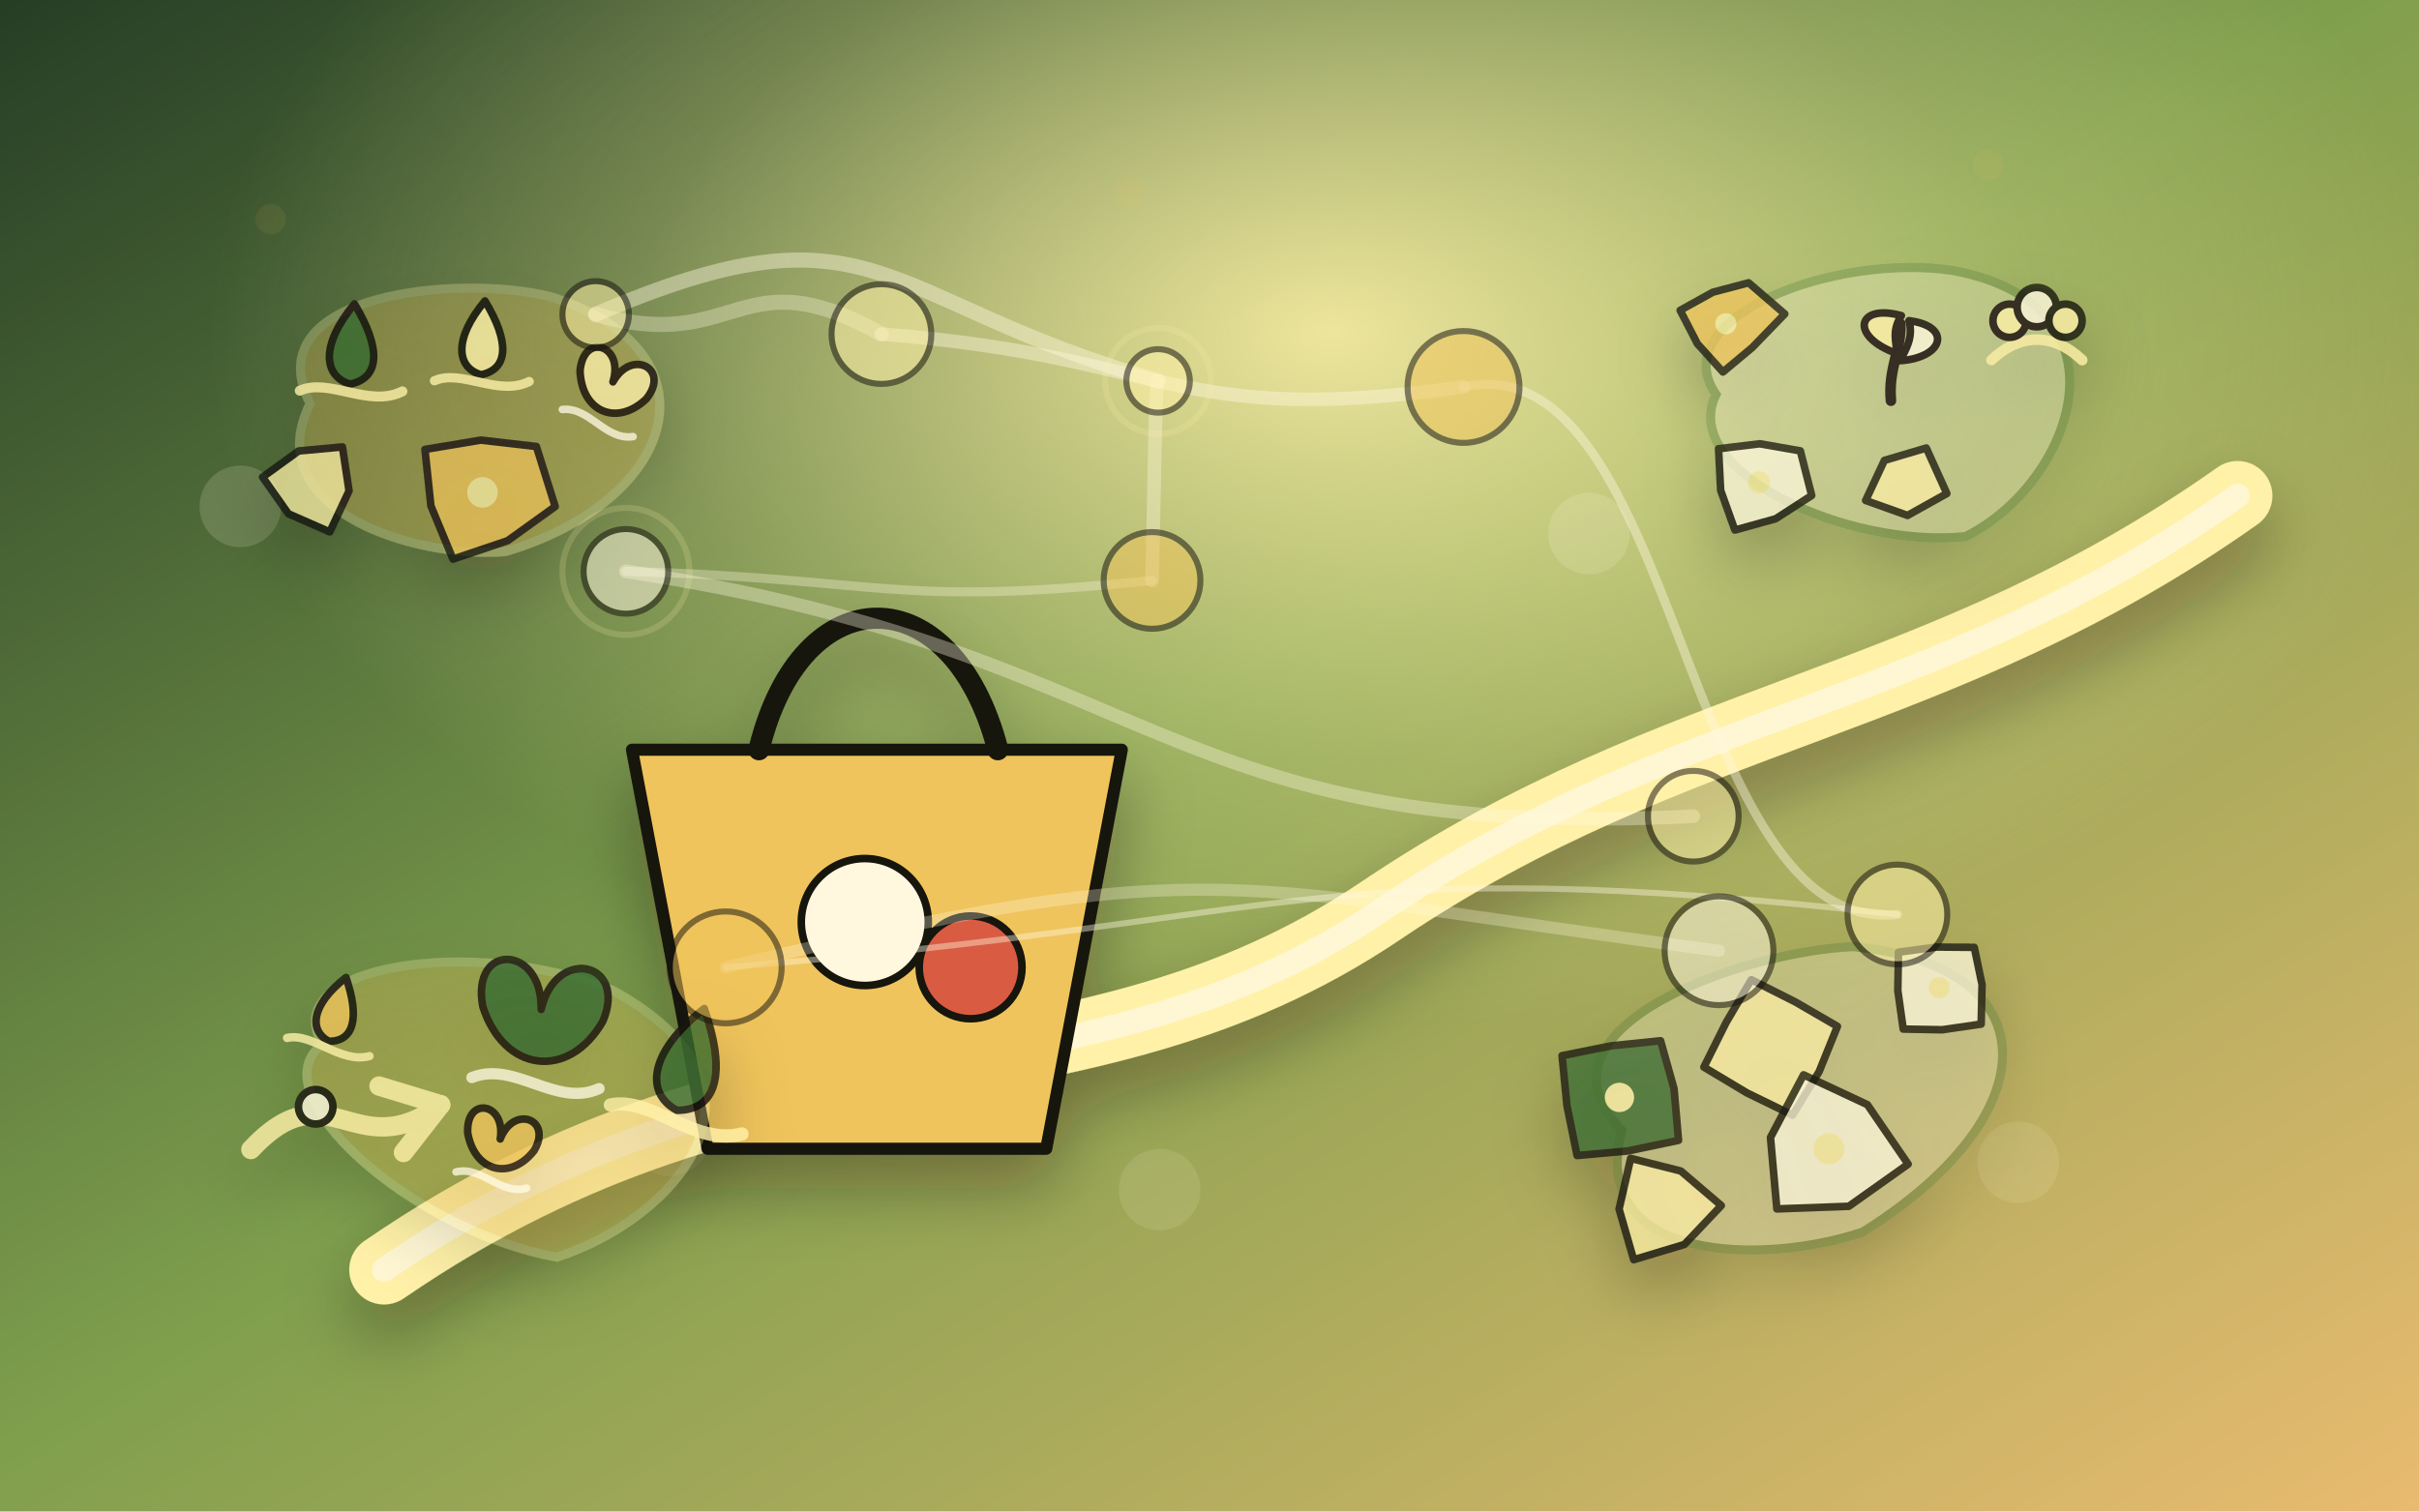
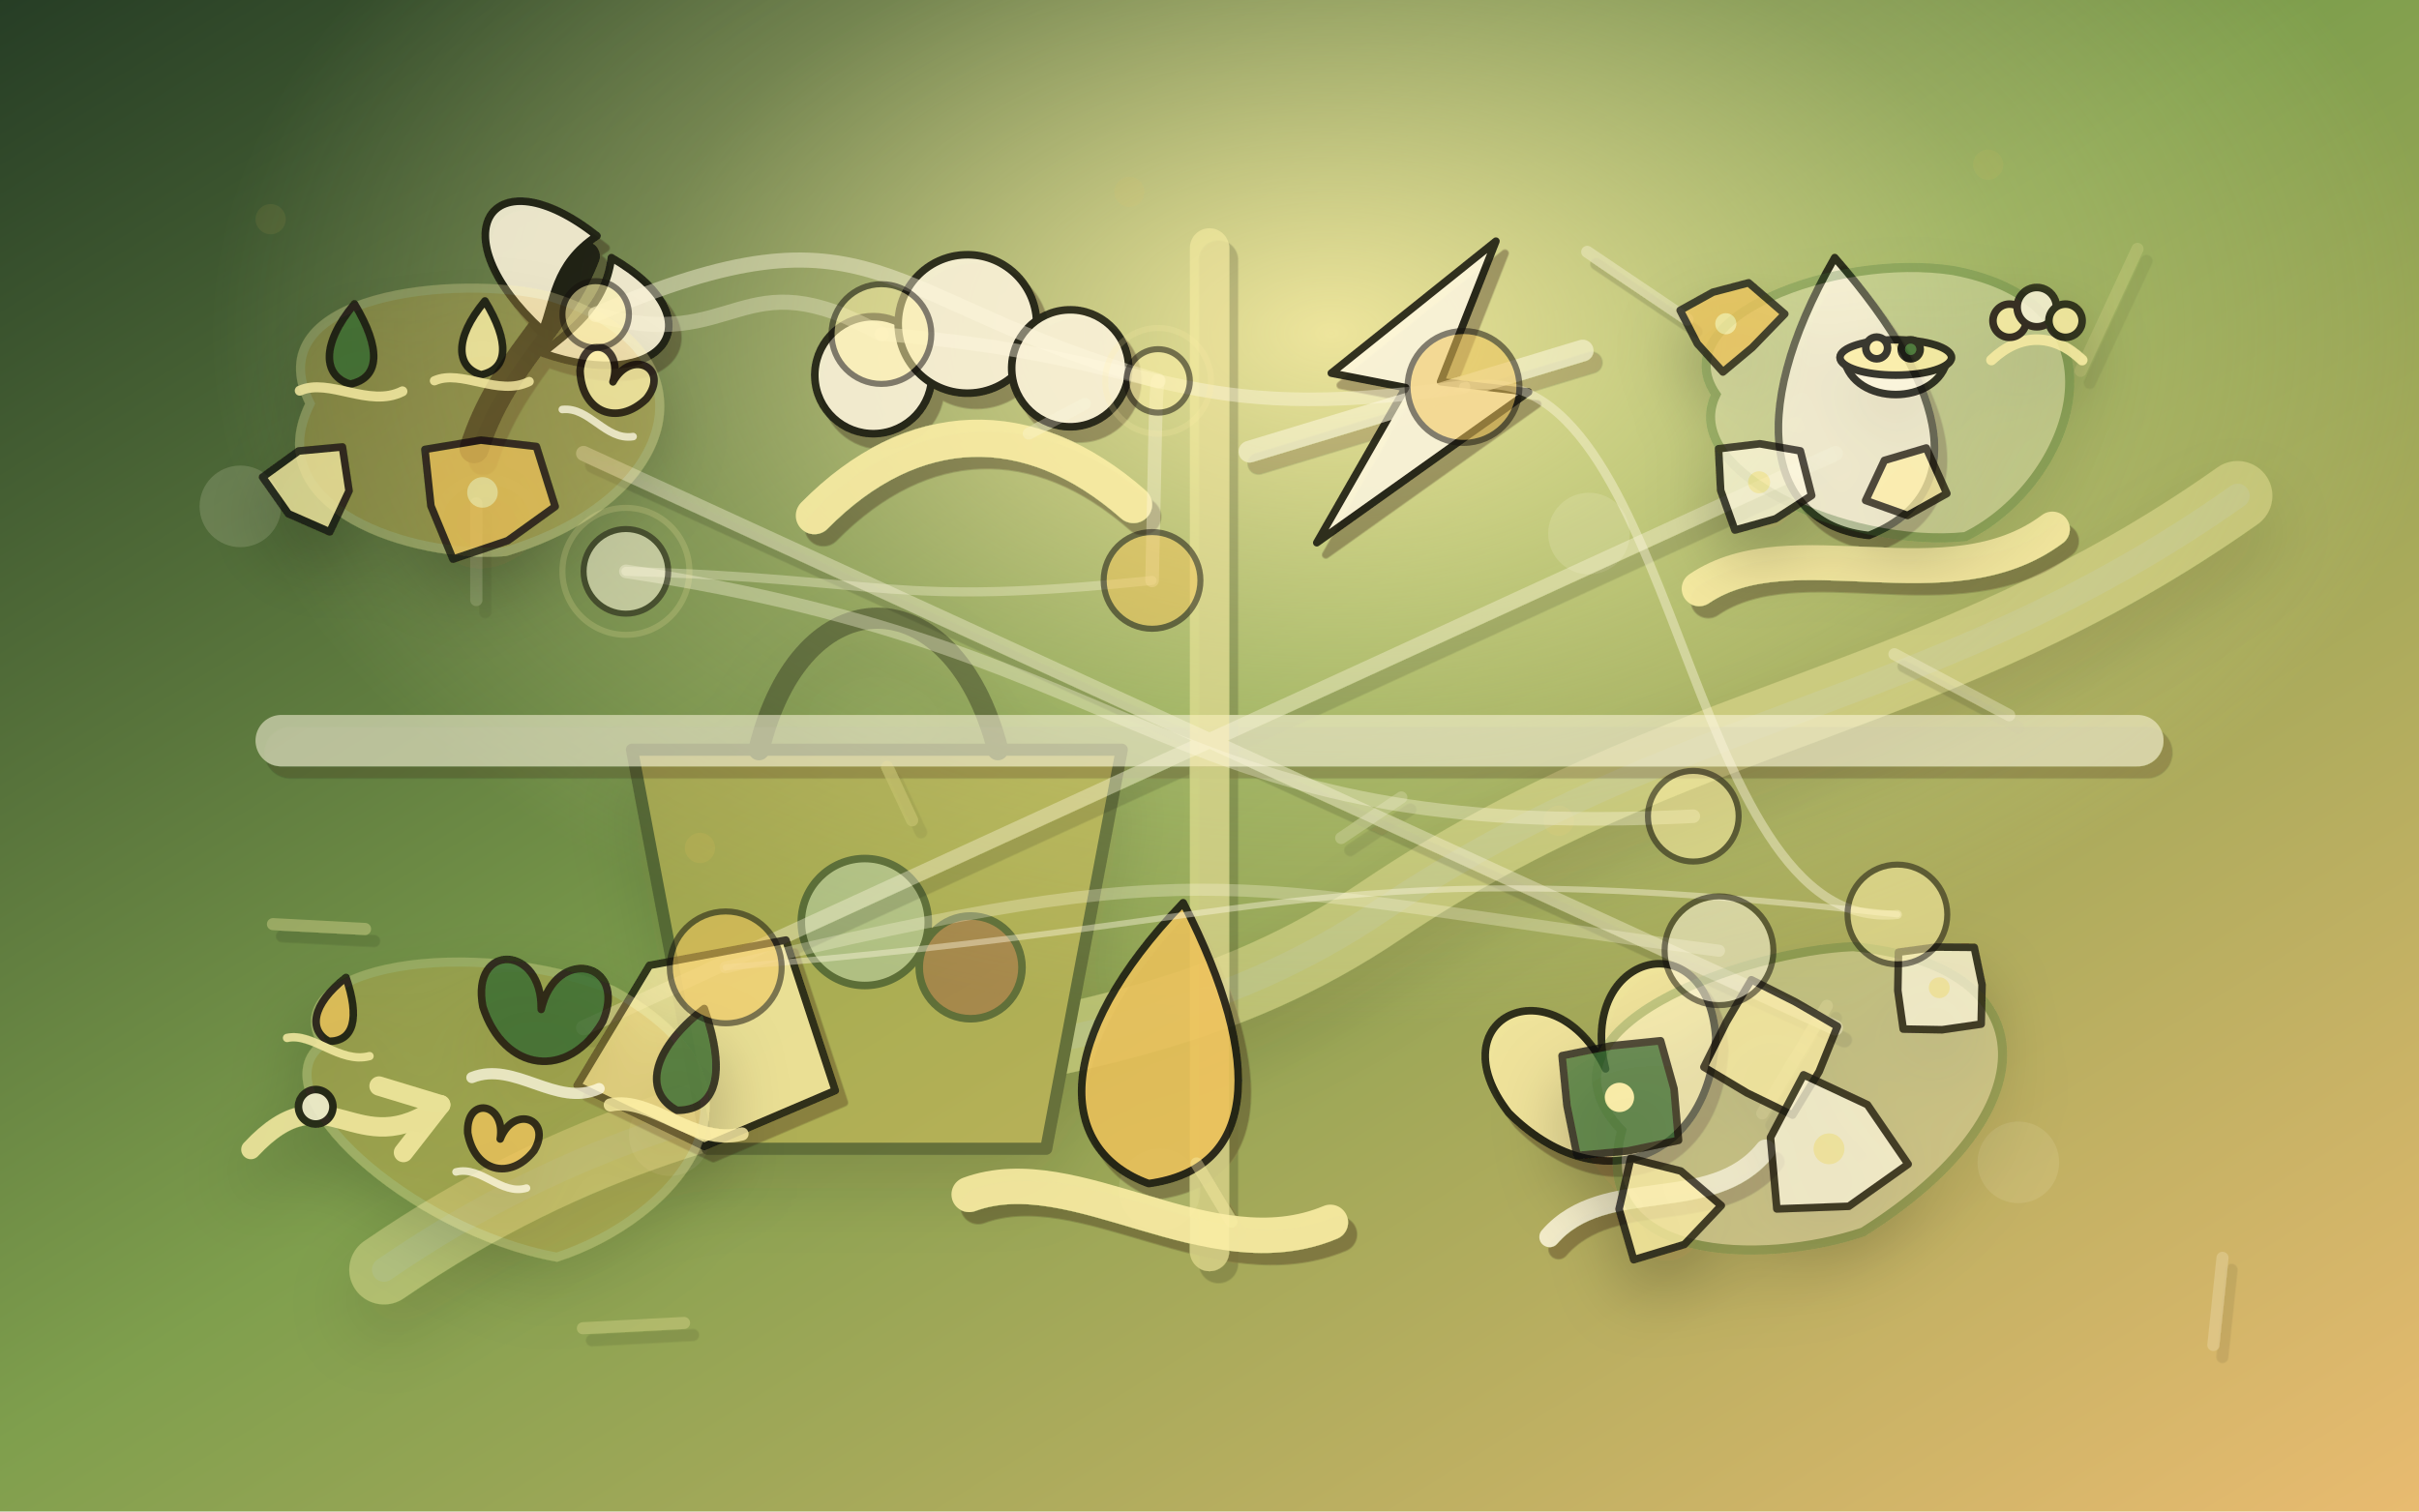
<svg xmlns="http://www.w3.org/2000/svg" width="1600" height="1000" viewBox="0 0 1600 1000" role="img" aria-labelledby="title desc">
  <defs>
    <linearGradient id="posterBg" x1="0" y1="0" x2="1" y2="1">
      <stop offset="0%" stop-color="#263d25" />
      <stop offset="48%" stop-color="#7f9f4d" />
      <stop offset="100%" stop-color="#e9bb70" />
    </linearGradient>
    <radialGradient id="warmGlow" cx="55%" cy="22%" r="46%">
      <stop offset="0%" stop-color="#fff1a8" stop-opacity=".88" />
      <stop offset="62%" stop-color="#fff1a8" stop-opacity=".24" />
      <stop offset="100%" stop-color="#fff1a8" stop-opacity="0" />
    </radialGradient>
    <filter id="posterShadow" x="-20%" y="-20%" width="140%" height="150%">
      <feDropShadow dx="0" dy="22" stdDeviation="22" flood-color="#140d08" flood-opacity=".32" />
    </filter>
    <filter id="hardInk" x="-20%" y="-20%" width="140%" height="150%">
      <feDropShadow dx="6" dy="8" stdDeviation="0" flood-color="#12100c" flood-opacity=".34" />
    </filter>
    <style>
      .ink { stroke: #16120d; stroke-width: 8; stroke-linecap: round; stroke-linejoin: round; }
      .thin { stroke: #16120d; stroke-width: 5; stroke-linecap: round; stroke-linejoin: round; }
    </style>
  </defs>
  <rect width="1600" height="1000" fill="url(#posterBg)" />
  <rect width="1600" height="1000" fill="url(#warmGlow)" />
  <circle cx="1315" cy="109" r="10" fill="#efc45b" opacity="0.08" />
  <circle cx="443" cy="751" r="27" fill="#fff8df" opacity="0.11" />
  <circle cx="1031" cy="543" r="10" fill="#efc45b" opacity="0.13" />
  <circle cx="159" cy="335" r="27" fill="#fff8df" opacity="0.16" />
  <circle cx="747" cy="127" r="10" fill="#efc45b" opacity="0.08" />
  <circle cx="1335" cy="769" r="27" fill="#fff8df" opacity="0.11" />
  <circle cx="463" cy="561" r="10" fill="#efc45b" opacity="0.13" />
  <circle cx="1051" cy="353" r="27" fill="#fff8df" opacity="0.16" />
  <circle cx="179" cy="145" r="10" fill="#efc45b" opacity="0.08" />
  <circle cx="767" cy="787" r="27" fill="#fff8df" opacity="0.11" />
-   <g filter="url(#posterShadow)">
+   <g filter="url(#posterShadow)" opacity=".36">
    <g id="poster-growth-market-river">
      <path d="M254 840 C510 664 710 740 914 602 C1110 470 1282 468 1480 328" fill="none" stroke="#fff1a8" stroke-width="46" stroke-linecap="round" />
      <path d="M254 840 C510 664 710 740 914 602 C1110 470 1282 468 1480 328" fill="none" stroke="#fff8df" stroke-width="16" stroke-linecap="round" opacity=".78" />
      <path d="M418 496 L742 496 L692 760 L468 760Z" fill="#efc45b" class="ink" />
      <path d="M502 496 C530 380 630 380 660 496" fill="none" stroke="#16120d" stroke-width="14" stroke-linecap="round" />
      <circle cx="572" cy="610" r="42" fill="#fff8df" class="thin" />
      <circle cx="642" cy="640" r="34" fill="#d95b42" class="thin" />
    </g>
  </g>
+   <g id="pair-signature-mural" filter="url(#hardInk)">
+     <g opacity=".98">
+       <path d="M186 490 L1414 490" stroke="#fff8df" stroke-width="34" stroke-linecap="round" opacity=".55" />
+       <path d="M800 164 L800 828" stroke="#fff1a8" stroke-width="26" stroke-linecap="round" opacity=".5" />
+       <path d="M386 300 L1214 680 M1214 300 L386 680" stroke="#fff8df" stroke-width="10" stroke-linecap="round" opacity=".38" />
+       <g transform="rotate(21.0 351.0 232.0)">
+         <g transform="rotate(9 351.0 232.0)" opacity=".86">
+           <path d="M351.0 306.8 C338.1 247.5 358.7 208.8 351.0 159.8" fill="none" stroke="#16120d" stroke-width="19.3" stroke-linecap="round" />
+           <path d="M351.0 216.5 C258.1 195.9 263.3 131.4 351.0 144.3 C335.5 175.2 348.4 195.9 351.0 216.5Z" fill="#fff8df" class="thin" />
+           <path d="M358.7 229.4 C441.3 213.9 449.0 152.0 366.5 152.0 C379.4 183.0 366.5 208.8 358.7 229.4Z" fill="#fff8df" class="thin" />
+         </g>
+       </g>
+       <g transform="rotate(-2.0 641.0 246.0)">
+         <g opacity=".86">
+           <path d="M535.4 337.5 C602.3 274.2 679.7 274.2 746.6 337.5" fill="none" stroke="#fff1a8" stroke-width="24.6" stroke-linecap="round" />
+           <circle cx="577.6" cy="246.0" r="38.7" fill="#fff8df" class="thin" />
+           <circle cx="641.0" cy="214.3" r="45.8" fill="#fff8df" class="thin" />
+           <circle cx="707.9" cy="246.0" r="38.7" fill="#fff8df" class="thin" />
+         </g>
+       </g>
+       <g transform="rotate(1.0 939.0 262.0)">
+         <g transform="rotate(16 939.0 262.0)" opacity=".88">
+           <path d="M957.3 149.3 L878.7 264.6 L928.5 259.4 L902.3 374.7 L1007.1 238.4 L949.5 248.9Z" fill="#fff8df" class="thin" />
+           <path d="M842.1 330.1 L1033.3 201.7" stroke="#fff8df" stroke-width="14.4" stroke-linecap="round" opacity=".62" />
+         </g>
+       </g>
+       <g transform="rotate(-7.0 1227.0 280.0)">
+         <g opacity=".86">
+           <path d="M1227.0 169.6 C1152.2 269.3 1164.7 340.5 1227.0 354.8 C1294.6 337.0 1294.6 269.3 1227.0 169.6Z" fill="#fff8df" class="thin" />
+           <path d="M1111.3 376.1 C1177.2 342.3 1273.3 408.2 1348.0 365.4" fill="none" stroke="#fff1a8" stroke-width="23.1" stroke-linecap="round" />
+         </g>
+       </g>
+       <g transform="rotate(-14.0 467.0 692.0)">
+         <g opacity=".78">
+           <polygon points="542.8,741.3 449.8,756.2 378.0,696.7 443.6,631.2 535.2,636.8" fill="#fff1a8" class="thin" />
+           <circle cx="467.0" cy="692.0" r="18.6" fill="#fff1a8" />
+         </g>
+       </g>
+       <g transform="rotate(7.0 769.0 708.0)">
+         <g opacity=".86">
+           <path d="M769.0 596.4 C693.4 697.2 706.0 769.2 769.0 783.6 C837.4 765.6 837.4 697.2 769.0 596.4Z" fill="#efc45b" class="thin" />
+           <path d="M652.0 805.2 C718.6 771.0 815.8 837.6 891.4 794.4" fill="none" stroke="#fff1a8" stroke-width="23.4" stroke-linecap="round" />
+         </g>
+       </g>
+       <g transform="rotate(2.0 1071.0 724.0)">
+         <g transform="rotate(-22 1071.0 724.0)" opacity=".84">
+           <path d="M998.1 710.5 C973.8 634.9 1060.2 626.8 1068.3 705.1 C1076.4 626.8 1165.5 634.9 1143.9 710.5 C1111.5 786.1 1033.2 786.1 998.1 710.5Z" fill="#fff1a8" class="thin" />
+           <path d="M995.4 796.9 C1044.0 769.9 1100.7 821.2 1149.3 791.5" fill="none" stroke="#fff8df" stroke-width="13.5" stroke-linecap="round" />
+         </g>
+       </g>
+       <path d="M1350.5 205.0 L1439.5 205.0" stroke="#fff1a8" stroke-width="8" stroke-linecap="round" opacity="0.18" transform="rotate(115 1395.0 205.0)" />
+       <path d="M883.0 541.0 L931.0 541.0" stroke="#fff8df" stroke-width="8" stroke-linecap="round" opacity="0.23" transform="rotate(146 907.0 541.0)" />
+       <path d="M385.5 877.0 L452.5 877.0" stroke="#fff1a8" stroke-width="8" stroke-linecap="round" opacity="0.28" transform="rotate(177 419.0 877.0)" />
+       <path d="M1248.0 453.0 L1334.0 453.0" stroke="#fff8df" stroke-width="8" stroke-linecap="round" opacity="0.33" transform="rotate(28 1291.0 453.0)" />
+       <path d="M780.5 789.0 L825.5 789.0" stroke="#fff1a8" stroke-width="8" stroke-linecap="round" opacity="0.38" transform="rotate(59 803.0 789.0)" />
+       <path d="M283.0 365.0 L347.0 365.0" stroke="#fff8df" stroke-width="8" stroke-linecap="round" opacity="0.18" transform="rotate(90 315.0 365.0)" />
+       <path d="M1145.5 701.0 L1228.5 701.0" stroke="#fff1a8" stroke-width="8" stroke-linecap="round" opacity="0.23" transform="rotate(121 1187.0 701.0)" />
+       <path d="M678.0 277.0 L720.0 277.0" stroke="#fff8df" stroke-width="8" stroke-linecap="round" opacity="0.28" transform="rotate(152 699.0 277.0)" />
+       <path d="M180.5 613.0 L241.5 613.0" stroke="#fff1a8" stroke-width="8" stroke-linecap="round" opacity="0.33" transform="rotate(3 211.0 613.0)" />
+       <path d="M1043.0 189.0 L1123.0 189.0" stroke="#fff8df" stroke-width="8" stroke-linecap="round" opacity="0.38" transform="rotate(34 1083.0 189.0)" />
+       <path d="M575.5 525.0 L614.5 525.0" stroke="#fff1a8" stroke-width="8" stroke-linecap="round" opacity="0.18" transform="rotate(65 595.0 525.0)" />
+       <path d="M1438.0 861.0 L1496.0 861.0" stroke="#fff8df" stroke-width="8" stroke-linecap="round" opacity="0.23" transform="rotate(96 1467.0 861.0)" />
+     </g>
+   </g>
  <g id="semantic-layer-icons" filter="url(#posterShadow)">
    <g transform="rotate(3.0 319.0 273.0)" opacity=".92">
      <path d="M205.0 273.0 C164.0 202.0 299.0 182.0 360.0 194.0 C474.0 223.0 454.0 323.0 339.0 364.0 C278.0 372.0 174.0 344.0 205.0 273.0Z" fill="#efc45b" opacity=".28" stroke="#fff1a8" stroke-width="6" />
      <g opacity=".86">
        <path d="M230.8 205.6 C209.4 234.2 213.0 254.6 230.8 258.7 C250.2 253.6 250.2 234.2 230.8 205.6Z" fill="#386b32" class="thin" />
        <path d="M197.7 264.8 C216.5 255.1 244.1 274.0 265.5 261.7" fill="none" stroke="#fff1a8" stroke-width="6.6" stroke-linecap="round" />
      </g>
      <g opacity=".86">
        <path d="M316.9 199.1 C297.2 225.4 300.4 244.2 316.9 248.0 C334.8 243.3 334.8 225.4 316.9 199.1Z" fill="#fff1a8" class="thin" />
        <path d="M286.3 253.6 C303.7 244.7 329.1 262.1 348.9 250.8" fill="none" stroke="#fff1a8" stroke-width="6.1" stroke-linecap="round" />
      </g>
      <g transform="rotate(20 403.0 254.2)" opacity=".84">
        <path d="M379.2 249.8 C371.3 225.2 399.5 222.6 402.1 248.1 C404.8 222.6 433.8 225.2 426.8 249.8 C416.2 274.5 390.7 274.5 379.2 249.8Z" fill="#fff1a8" class="thin" />
        <path d="M378.4 278.0 C394.2 269.2 412.7 285.9 428.5 276.2" fill="none" stroke="#fff8df" stroke-width="5.0" stroke-linecap="round" />
      </g>
      <g opacity=".78">
        <polygon points="233.7,329.3 222.4,357.1 194.4,346.5 176.1,323.2 199.0,304.7 227.8,300.5" fill="#fff1a8" class="thin" />
        <circle cx="208.8" cy="326.7" r="6.9" fill="#fff1a8" />
      </g>
      <g opacity=".78">
        <polygon points="370.4,332.5 340.2,356.7 304.7,370.8 288.3,336.4 282.4,299.3 319.0,291.2 355.9,293.5" fill="#efc45b" class="thin" />
        <circle cx="321.9" cy="325.7" r="10.1" fill="#fff1a8" />
      </g>
    </g>
    <g transform="rotate(0.0 1257.0 261.0)" opacity=".92">
      <path d="M1135.0 261.0 C1100.0 210.0 1214.0 167.0 1292.0 179.0 C1414.0 202.0 1371.0 320.0 1300.0 355.0 C1222.0 363.0 1110.0 312.0 1135.0 261.0Z" fill="#fff8df" opacity=".28" stroke="#386b32" stroke-width="6" />
      <g opacity=".78">
        <polygon points="1159.0,229.9 1139.6,246.1 1122.7,227.4 1111.3,205.3 1133.0,193.3 1156.6,187.1 1180.5,207.7" fill="#efc45b" class="thin" />
        <circle cx="1141.5" cy="214.2" r="7.0" fill="#fff1a8" />
      </g>
-       <g transform="rotate(7 1253.9 239.2)" opacity=".86">
-         <path d="M1253.9 265.3 C1249.4 244.6 1256.6 231.1 1253.9 214.0" fill="none" stroke="#16120d" stroke-width="7.0" stroke-linecap="round" />
-         <path d="M1253.9 233.8 C1221.5 226.6 1223.3 204.1 1253.9 208.6 C1248.5 219.4 1253.0 226.6 1253.9 233.8Z" fill="#fff1a8" class="thin" />
-         <path d="M1256.6 238.3 C1285.4 232.9 1288.1 211.3 1259.3 211.3 C1263.8 222.1 1259.3 231.1 1256.6 238.3Z" fill="#fff8df" class="thin" />
+       <g opacity=".88">
+         <path d="M1219.7 237.4 C1226.0 268.9 1281.8 268.9 1288.1 237.4Z" fill="#fff8df" class="thin" />
+         <ellipse cx="1253.9" cy="236.5" rx="36.9" ry="11.7" fill="#fff1a8" class="thin" />
+         <circle cx="1241.3" cy="230.2" r="7.2" fill="#fff1a8" class="thin" />
+         <circle cx="1263.8" cy="231.1" r="6.3" fill="#386b32" class="thin" />
      </g>
      <g opacity=".86">
        <path d="M1317.2 238.2 C1336.2 220.2 1358.2 220.2 1377.2 238.2" fill="none" stroke="#fff1a8" stroke-width="7.0" stroke-linecap="round" />
        <circle cx="1329.2" cy="212.2" r="11.0" fill="#fff1a8" class="thin" />
        <circle cx="1347.2" cy="203.2" r="13.0" fill="#fff8df" class="thin" />
        <circle cx="1366.2" cy="212.2" r="11.0" fill="#fff1a8" class="thin" />
      </g>
      <g opacity=".78">
        <polygon points="1198.3,327.8 1174.5,343.2 1147.5,350.7 1138.1,324.4 1136.7,296.9 1164.0,293.6 1190.8,298.3" fill="#fff8df" class="thin" />
        <circle cx="1163.5" cy="319.1" r="7.3" fill="#fff1a8" />
      </g>
      <g opacity=".78">
        <polygon points="1287.7,326.5 1261.7,341.0 1234.0,331.1 1246.4,304.6 1274.1,296.4" fill="#fff1a8" class="thin" />
        <circle cx="1259.9" cy="320.1" r="5.9" fill="#fff1a8" />
      </g>
    </g>
    <g transform="rotate(15.0 341.0 725.0)" opacity=".92">
      <path d="M209.0 725.0 C165.0 683.0 287.0 629.0 385.0 641.0 C517.0 673.0 463.0 777.0 395.0 821.0 C297.0 829.0 175.0 767.0 209.0 725.0Z" fill="#efc45b" opacity=".28" stroke="#fff1a8" stroke-width="6" />
      <g opacity=".86">
        <path d="M212.4 678.4 C194.7 701.9 197.7 718.7 212.4 722.1 C228.3 717.9 228.3 701.9 212.4 678.4Z" fill="#efc45b" class="thin" />
        <path d="M185.1 727.1 C200.6 719.1 223.3 734.7 240.9 724.6" fill="none" stroke="#fff1a8" stroke-width="5.5" stroke-linecap="round" />
      </g>
      <g transform="rotate(-8 345.5 675.4)" opacity=".84">
        <path d="M305.5 668.0 C292.2 626.6 339.6 622.2 344.0 665.1 C348.4 622.2 397.3 626.6 385.4 668.0 C367.7 709.5 324.8 709.5 305.5 668.0Z" fill="#386b32" class="thin" />
        <path d="M304.0 715.4 C330.7 700.6 361.8 728.7 388.4 712.4" fill="none" stroke="#fff8df" stroke-width="7.4" stroke-linecap="round" />
      </g>
      <g opacity=".86">
        <path d="M446.6 636.9 C418.5 674.4 423.2 701.2 446.6 706.6 C472.1 699.9 472.1 674.4 446.6 636.9Z" fill="#386b32" class="thin" />
        <path d="M403.1 714.6 C427.8 701.9 464.0 726.7 492.2 710.6" fill="none" stroke="#fff1a8" stroke-width="8.7" stroke-linecap="round" />
      </g>
      <g opacity=".86">
        <path d="M181.1 804.6 C216.6 737.8 250.7 798.9 294.7 743.5" fill="none" stroke="#fff1a8" stroke-width="12.8" stroke-linecap="round" />
        <path d="M294.7 743.5 L252.1 742.1 M294.7 743.5 L279.1 780.4" fill="none" stroke="#fff1a8" stroke-width="12.8" stroke-linecap="round" />
        <circle cx="215.2" cy="766.2" r="11.4" fill="#fff8df" class="thin" />
      </g>
      <g transform="rotate(0 339.5 761.1)" opacity=".84">
        <path d="M316.8 756.9 C309.2 733.4 336.1 730.8 338.6 755.2 C341.2 730.8 368.9 733.4 362.2 756.9 C352.1 780.4 327.7 780.4 316.8 756.9Z" fill="#efc45b" class="thin" />
        <path d="M316.0 783.8 C331.1 775.4 348.7 791.3 363.8 782.1" fill="none" stroke="#fff8df" stroke-width="5.0" stroke-linecap="round" />
      </g>
    </g>
    <g transform="rotate(-12.0 1194.0 722.0)" opacity=".92">
      <path d="M1070.0 722.0 C1019.0 641.0 1176.0 623.0 1245.0 635.0 C1369.0 674.0 1351.0 770.0 1212.0 821.0 C1143.0 829.0 1029.0 803.0 1070.0 722.0Z" fill="#fff8df" opacity=".28" stroke="#386b32" stroke-width="6" />
      <g opacity=".78">
        <polygon points="1109.5,702.3 1105.3,736.3 1071.1,736.2 1037.6,732.2 1037.9,698.5 1041.6,665.5 1074.8,665.9 1107.4,669.4" fill="#386b32" class="thin" />
        <circle cx="1073.0" cy="700.4" r="9.7" fill="#fff1a8" />
      </g>
      <g opacity=".78">
        <polygon points="1205.7,711.2 1182.6,735.7 1156.1,715.0 1131.8,692.4 1152.4,666.5 1174.5,642.4 1199.9,662.8 1223.8,684.4" fill="#fff1a8" class="thin" />
        <circle cx="1178.5" cy="688.4" r="9.9" fill="#fff1a8" />
      </g>
      <g opacity=".78">
        <polygon points="1323.1,677.3 1317.1,702.7 1291.1,701.0 1266.0,695.2 1267.8,669.5 1273.5,644.8 1298.8,646.7 1323.2,652.1" fill="#fff8df" class="thin" />
        <circle cx="1295.0" cy="673.4" r="6.9" fill="#fff1a8" />
      </g>
      <g opacity=".78">
        <polygon points="1124.0,784.4 1094.8,804.5 1059.9,807.4 1057.4,772.6 1071.9,741.4 1102.6,756.5" fill="#fff1a8" class="thin" />
        <circle cx="1085.0" cy="777.5" r="8.5" fill="#fff1a8" />
      </g>
      <g opacity=".78">
        <polygon points="1250.6,783.3 1206.4,802.4 1159.5,794.2 1165.2,747.1 1195.2,711.1 1232.4,739.2" fill="#fff8df" class="thin" />
        <circle cx="1201.5" cy="762.5" r="10.2" fill="#fff1a8" />
      </g>
    </g>
  </g>
  <g id="root-constellation">
    <path d="M1137.0 629.0 C808.5 586.0 808.5 561.0 480.0 640.0" fill="none" stroke="#fff8df" stroke-width="8" stroke-linecap="round" opacity="0.30" />
    <path d="M480.0 640.0 C867.5 609.0 867.5 562.0 1255.0 605.0" fill="none" stroke="#fff8df" stroke-width="4" stroke-linecap="round" opacity="0.42" />
    <path d="M1255.0 605.0 C1111.5 620.0 1111.5 225.0 968.0 256.0" fill="none" stroke="#fff8df" stroke-width="6" stroke-linecap="round" opacity="0.42" />
    <path d="M968.0 256.0 C775.5 283.0 775.5 236.0 583.0 221.0" fill="none" stroke="#fff8df" stroke-width="9" stroke-linecap="round" opacity="0.42" />
    <path d="M583.0 221.0 C488.5 168.0 488.5 235.0 394.0 208.0" fill="none" stroke="#fff8df" stroke-width="10" stroke-linecap="round" opacity="0.32" />
    <path d="M394.0 208.0 C580.0 128.0 580.0 199.0 766.0 252.0" fill="none" stroke="#fff8df" stroke-width="10" stroke-linecap="round" opacity="0.43" />
    <path d="M766.0 252.0 C764.0 257.0 764.0 304.0 762.0 384.0" fill="none" stroke="#fff8df" stroke-width="9" stroke-linecap="round" opacity="0.37" />
    <path d="M762.0 384.0 C588.0 402.0 588.0 383.0 414.0 378.0" fill="none" stroke="#fff8df" stroke-width="6" stroke-linecap="round" opacity="0.33" />
    <path d="M414.0 378.0 C767.0 431.0 767.0 558.0 1120.0 540.0" fill="none" stroke="#fff8df" stroke-width="9" stroke-linecap="round" opacity="0.35" />
    <circle cx="1137.0" cy="629.0" r="36" fill="#fff8df" opacity=".52" stroke="#16120d" stroke-width="4" />
    <circle cx="480.0" cy="640.0" r="37" fill="#efc45b" opacity=".52" stroke="#16120d" stroke-width="4" />
    <circle cx="1255.0" cy="605.0" r="33" fill="#fff1a8" opacity=".52" stroke="#16120d" stroke-width="4" />
    <circle cx="968.0" cy="256.0" r="37" fill="#efc45b" opacity=".52" stroke="#16120d" stroke-width="4" />
    <circle cx="583.0" cy="221.0" r="33" fill="#fff1a8" opacity=".52" stroke="#16120d" stroke-width="4" />
    <circle cx="394.0" cy="208.0" r="22" fill="#fff1a8" opacity=".52" stroke="#16120d" stroke-width="4" />
    <circle cx="766.0" cy="252.0" r="21" fill="#fff1a8" opacity=".52" stroke="#16120d" stroke-width="4" />
    <circle cx="766.0" cy="252.0" r="35" fill="none" stroke="#fff1a8" stroke-width="4" opacity=".18" />
    <circle cx="762.0" cy="384.0" r="32" fill="#efc45b" opacity=".52" stroke="#16120d" stroke-width="4" />
    <circle cx="414.0" cy="378.0" r="28" fill="#fff8df" opacity=".52" stroke="#16120d" stroke-width="4" />
    <circle cx="414.0" cy="378.0" r="42" fill="none" stroke="#fff1a8" stroke-width="4" opacity=".18" />
    <circle cx="1120.0" cy="540.0" r="30" fill="#fff1a8" opacity=".52" stroke="#16120d" stroke-width="4" />
  </g>
</svg>
